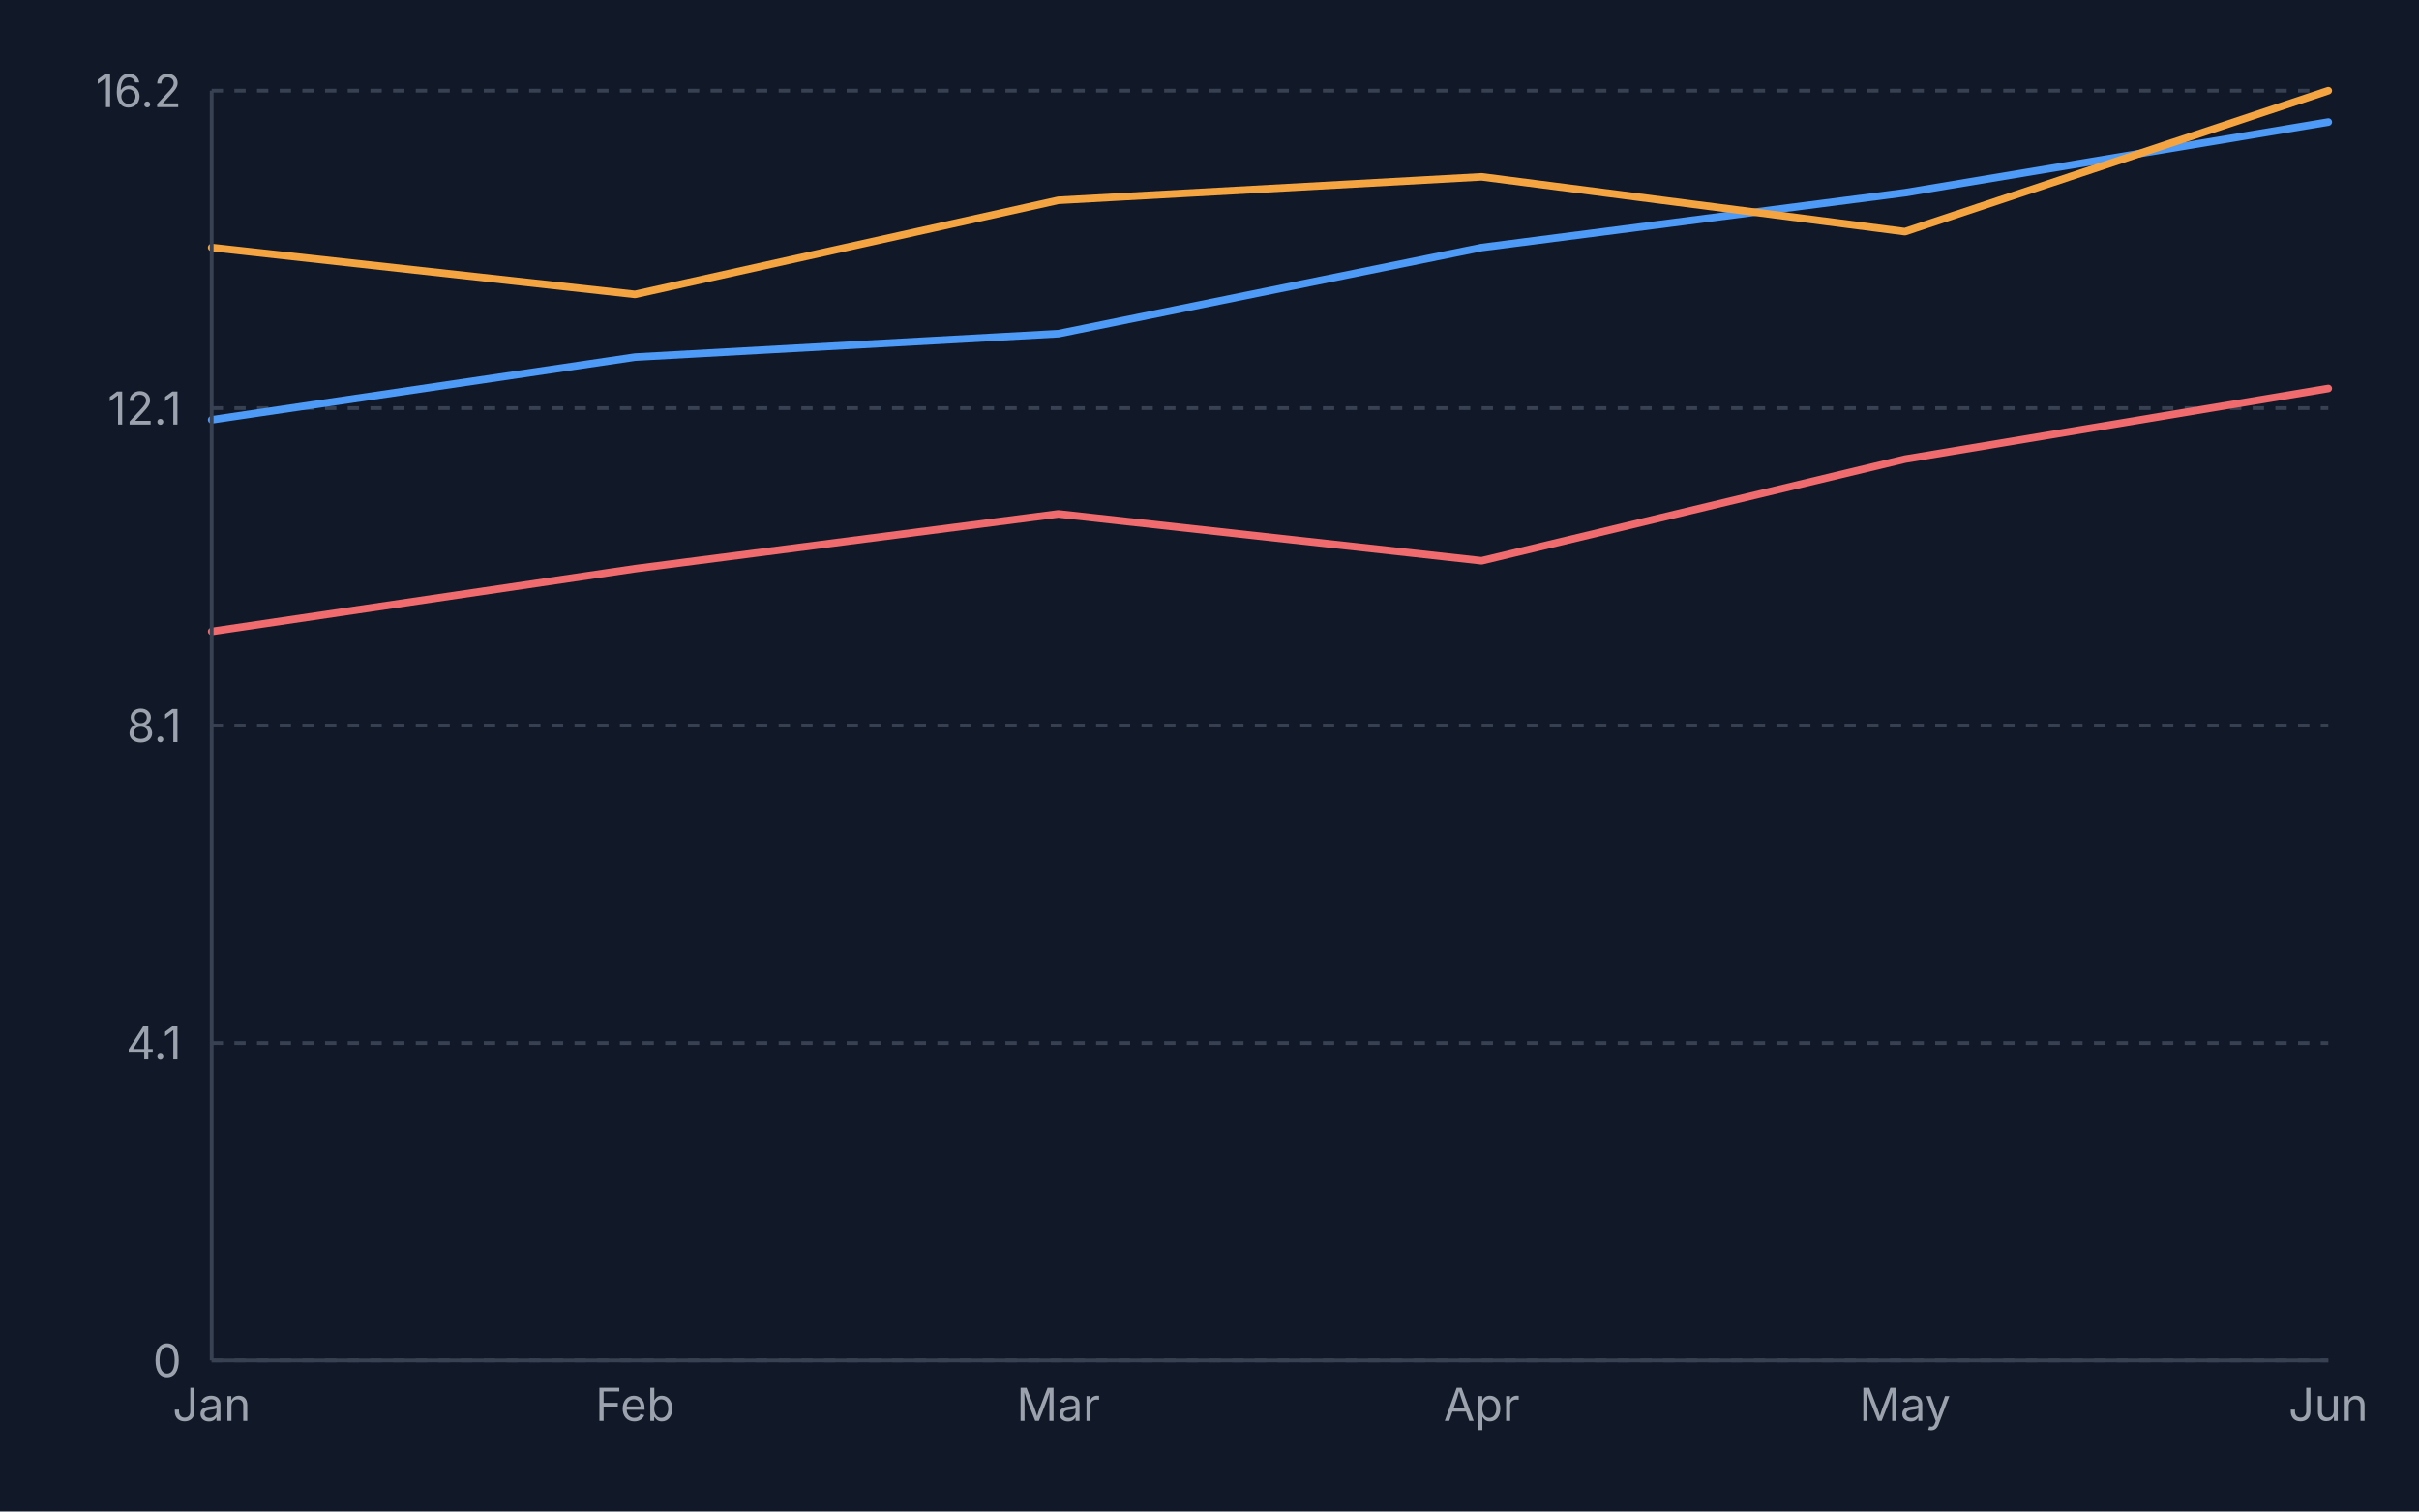
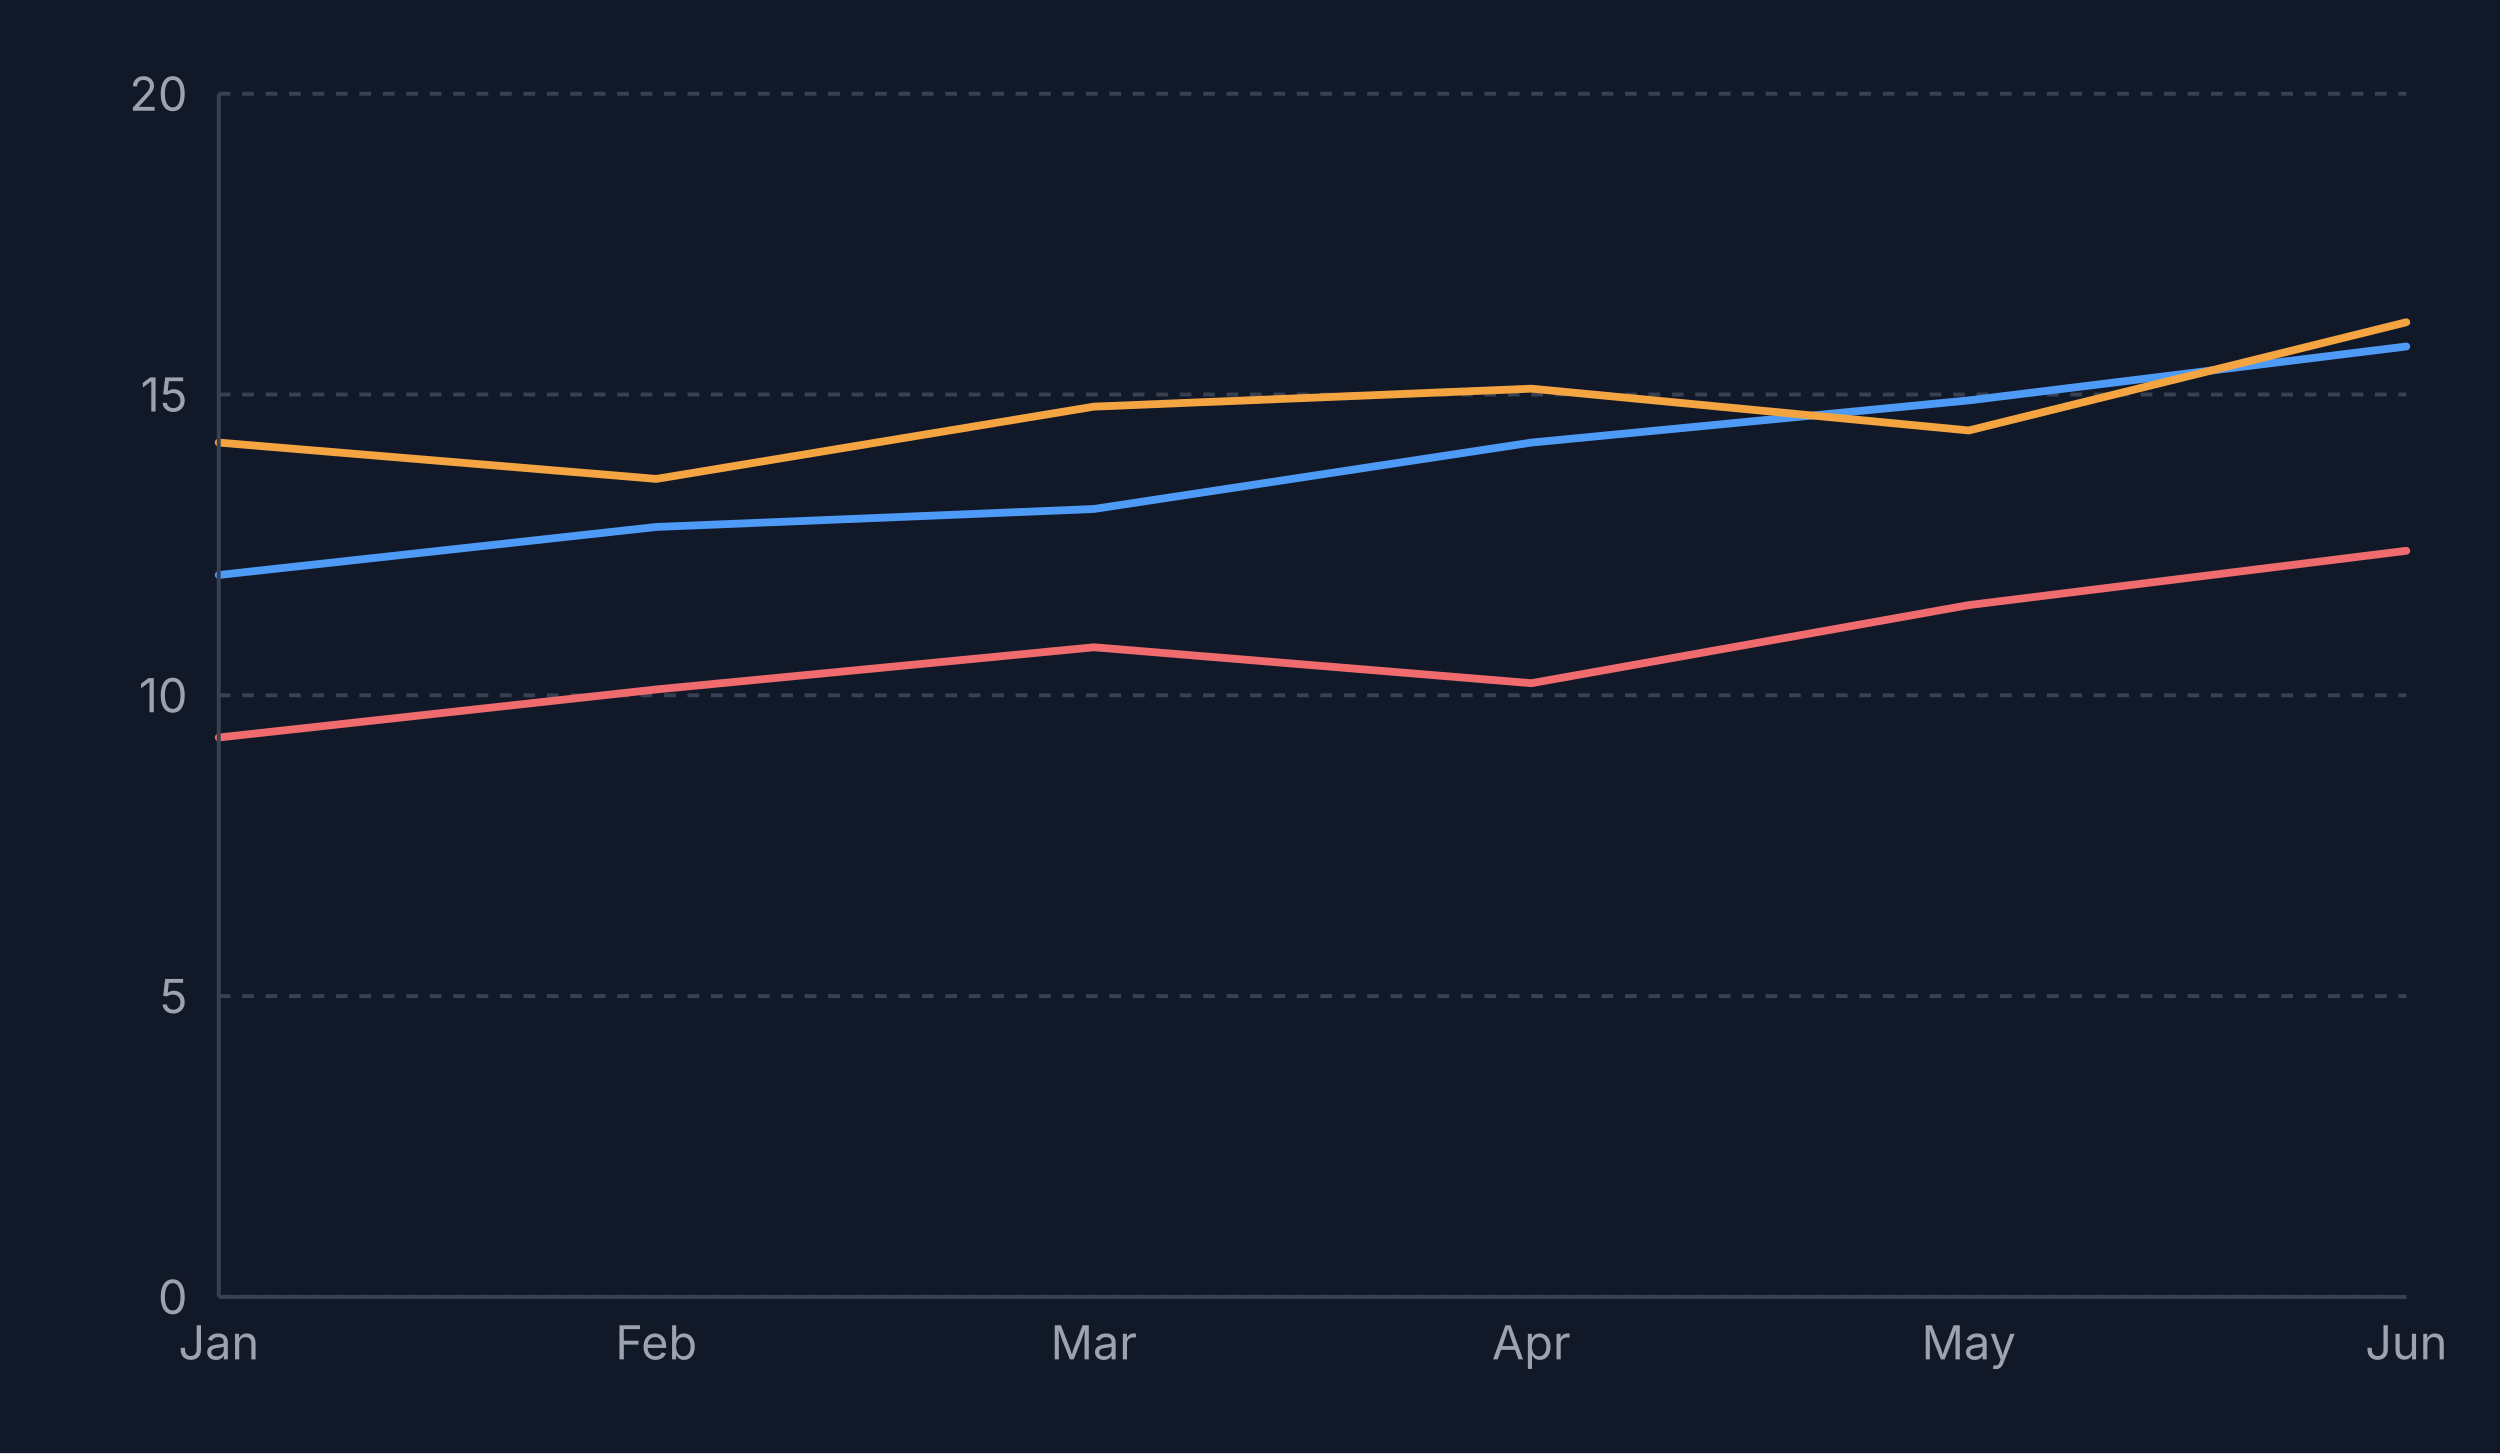
- <svg xmlns="http://www.w3.org/2000/svg" width="640" height="400" aria-label="Line chart of revenue" role="img" style="font-family: Inter, &quot;Helvetica Neue&quot;, Arial, sans-serif;">
+ <svg xmlns="http://www.w3.org/2000/svg" width="640" height="372" aria-label="Line chart of revenue" role="img" style="font-family: Inter, &quot;Helvetica Neue&quot;, Arial, sans-serif;">
  <rect x="0" y="0" width="100%" height="100%" fill="rgb(17, 24, 39)" />
  <g transform="translate(56,24)">
    <g>
-       <line x1="0" y1="336" x2="560" y2="336" stroke="#374151" stroke-dasharray="3,3" />
-       <text x="-8" y="336" text-anchor="end" dominant-baseline="middle" font-size="12px" fill="#9ca3af">0</text>
+       <line x1="0" y1="308" x2="560" y2="308" stroke="#374151" stroke-dasharray="3,3" />
+       <text x="-8" y="308" text-anchor="end" dominant-baseline="middle" font-size="12px" fill="#9ca3af">0</text>
    </g>
    <g>
-       <line x1="0" y1="252" x2="560" y2="252" stroke="#374151" stroke-dasharray="3,3" />
-       <text x="-8" y="252" text-anchor="end" dominant-baseline="middle" font-size="12px" fill="#9ca3af">4.1</text>
+       <line x1="0" y1="231" x2="560" y2="231" stroke="#374151" stroke-dasharray="3,3" />
+       <text x="-8" y="231" text-anchor="end" dominant-baseline="middle" font-size="12px" fill="#9ca3af">5</text>
    </g>
    <g>
-       <line x1="0" y1="168" x2="560" y2="168" stroke="#374151" stroke-dasharray="3,3" />
-       <text x="-8" y="168" text-anchor="end" dominant-baseline="middle" font-size="12px" fill="#9ca3af">8.1</text>
+       <line x1="0" y1="154" x2="560" y2="154" stroke="#374151" stroke-dasharray="3,3" />
+       <text x="-8" y="154" text-anchor="end" dominant-baseline="middle" font-size="12px" fill="#9ca3af">10</text>
    </g>
    <g>
-       <line x1="0" y1="84" x2="560" y2="84" stroke="#374151" stroke-dasharray="3,3" />
-       <text x="-8" y="84" text-anchor="end" dominant-baseline="middle" font-size="12px" fill="#9ca3af">12.1</text>
+       <line x1="0" y1="77" x2="560" y2="77" stroke="#374151" stroke-dasharray="3,3" />
+       <text x="-8" y="77" text-anchor="end" dominant-baseline="middle" font-size="12px" fill="#9ca3af">15</text>
    </g>
    <g>
      <line x1="0" y1="0" x2="560" y2="0" stroke="#374151" stroke-dasharray="3,3" />
-       <text x="-8" y="0" text-anchor="end" dominant-baseline="middle" font-size="12px" fill="#9ca3af">16.2</text>
+       <text x="-8" y="0" text-anchor="end" dominant-baseline="middle" font-size="12px" fill="#9ca3af">20</text>
    </g>
-     <text x="0" y="352" text-anchor="middle" font-size="12px" fill="#9ca3af">Jan</text>
-     <text x="112" y="352" text-anchor="middle" font-size="12px" fill="#9ca3af">Feb</text>
-     <text x="224" y="352" text-anchor="middle" font-size="12px" fill="#9ca3af">Mar</text>
-     <text x="336" y="352" text-anchor="middle" font-size="12px" fill="#9ca3af">Apr</text>
-     <text x="448" y="352" text-anchor="middle" font-size="12px" fill="#9ca3af">May</text>
-     <text x="560" y="352" text-anchor="middle" font-size="12px" fill="#9ca3af">Jun</text>
-     <path d="M0.0,87.1 L112.0,70.5 L224.0,64.3 L336.0,41.5 L448.0,27.0 L560.0,8.3" fill="none" stroke="#4e9af7" stroke-width="2" stroke-linejoin="round" stroke-linecap="round" />
-     <path d="M0.0,41.5 L112.0,53.9 L224.0,29.0 L336.0,22.8 L448.0,37.3 L560.0,0.0" fill="none" stroke="#f5a442" stroke-width="2" stroke-linejoin="round" stroke-linecap="round" />
-     <path d="M0.0,143.1 L112.0,126.5 L224.0,112.0 L336.0,124.4 L448.0,97.5 L560.0,78.8" fill="none" stroke="#f06b6d" stroke-width="2" stroke-linejoin="round" stroke-linecap="round" />
-     <line x1="0" y1="336" x2="560" y2="336" stroke="#374151" />
-     <line x1="0" y1="0" x2="0" y2="336" stroke="#374151" />
+     <text x="0" y="324" text-anchor="middle" font-size="12px" fill="#9ca3af">Jan</text>
+     <text x="112" y="324" text-anchor="middle" font-size="12px" fill="#9ca3af">Feb</text>
+     <text x="224" y="324" text-anchor="middle" font-size="12px" fill="#9ca3af">Mar</text>
+     <text x="336" y="324" text-anchor="middle" font-size="12px" fill="#9ca3af">Apr</text>
+     <text x="448" y="324" text-anchor="middle" font-size="12px" fill="#9ca3af">May</text>
+     <text x="560" y="324" text-anchor="middle" font-size="12px" fill="#9ca3af">Jun</text>
+     <path d="M0.0,123.2 L112.0,110.9 L224.0,106.3 L336.0,89.3 L448.0,78.5 L560.0,64.7" fill="none" stroke="#4e9af7" stroke-width="2" stroke-linejoin="round" stroke-linecap="round" />
+     <path d="M0.0,89.3 L112.0,98.6 L224.0,80.1 L336.0,75.5 L448.0,86.2 L560.0,58.5" fill="none" stroke="#f5a442" stroke-width="2" stroke-linejoin="round" stroke-linecap="round" />
+     <path d="M0.0,164.8 L112.0,152.5 L224.0,141.7 L336.0,150.9 L448.0,130.9 L560.0,117.0" fill="none" stroke="#f06b6d" stroke-width="2" stroke-linejoin="round" stroke-linecap="round" />
+     <line x1="0" y1="308" x2="560" y2="308" stroke="#374151" />
+     <line x1="0" y1="0" x2="0" y2="308" stroke="#374151" />
  </g>
</svg>
